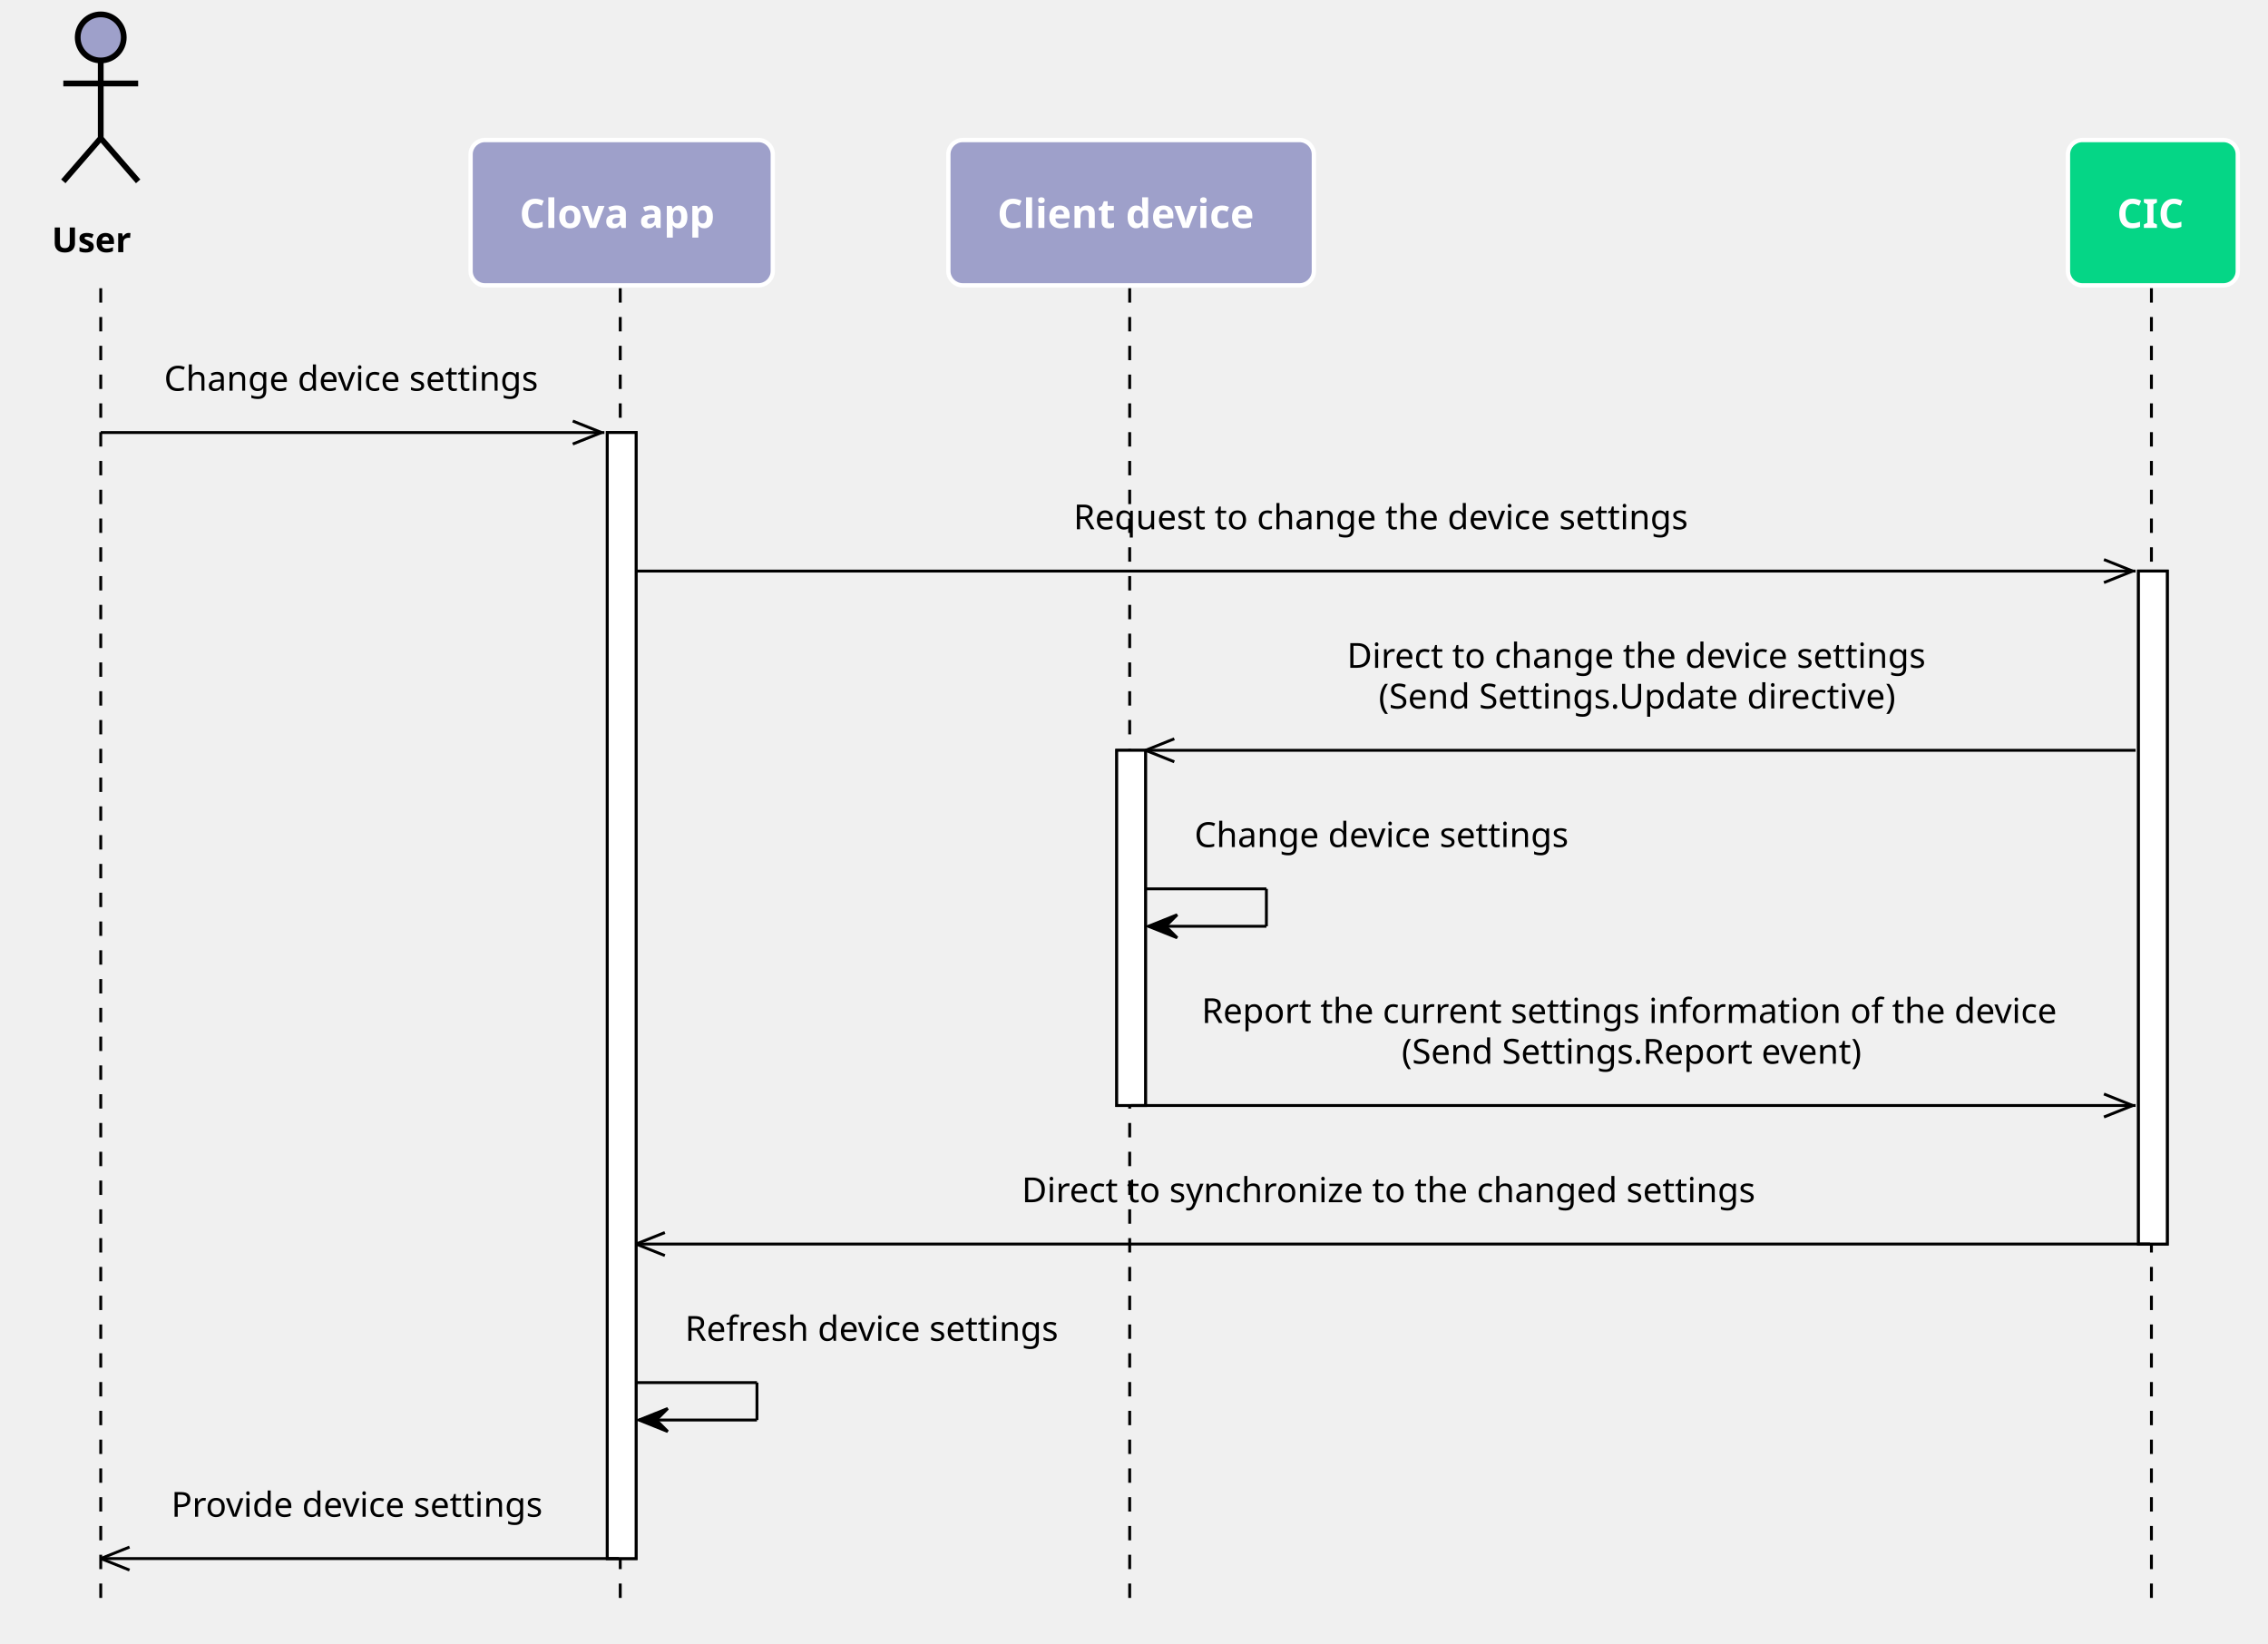
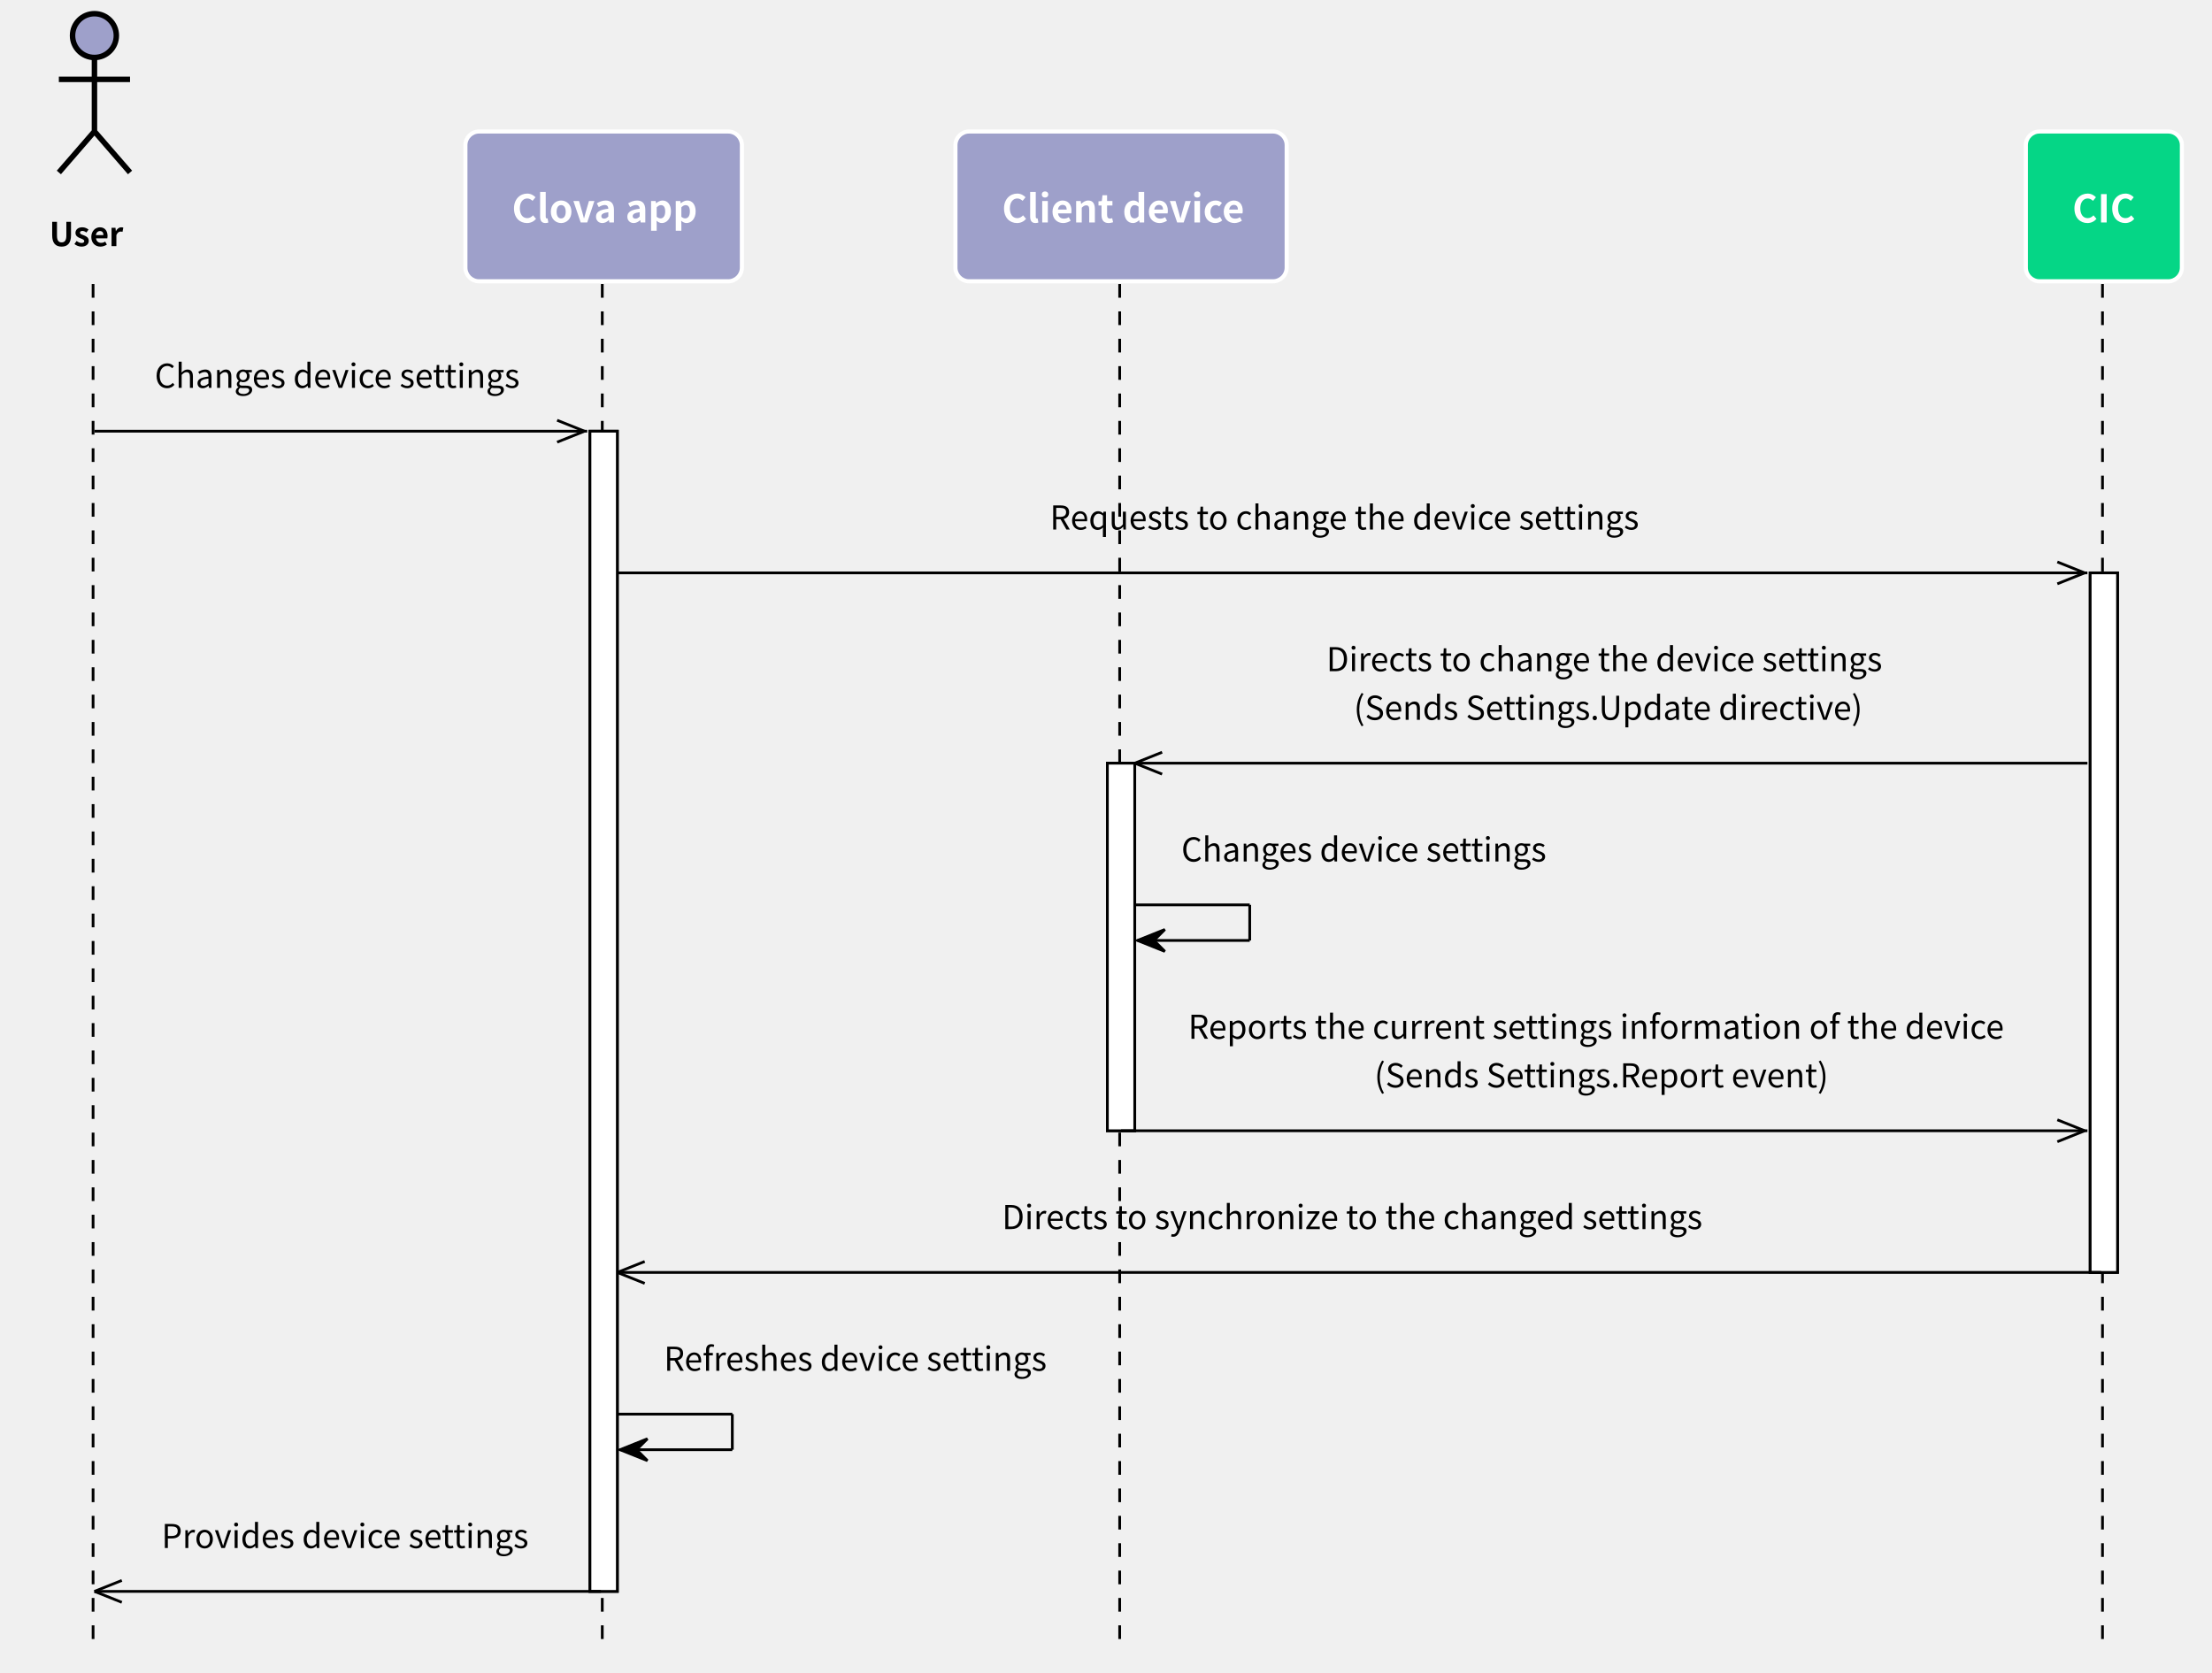
- <svg xmlns="http://www.w3.org/2000/svg" contentScriptType="application/ecmascript" contentStyleType="text/css" height="571px" preserveAspectRatio="none" style="width:788px;height:571px;" version="1.1" viewBox="0 0 788 571" width="788px" zoomAndPan="magnify">
+ <svg xmlns="http://www.w3.org/2000/svg" contentScriptType="application/ecmascript" contentStyleType="text/css" height="611px" preserveAspectRatio="none" style="width:808px;height:611px;" version="1.1" viewBox="0 0 808 611" width="808px" zoomAndPan="magnify">
  <defs />
  <g>
-     <rect fill="#FFFFFF" height="391.195" style="stroke: #000000; stroke-width: 1.0;" width="10" x="211" y="150.266" />
-     <rect fill="#FFFFFF" height="123.398" style="stroke: #000000; stroke-width: 1.0;" width="10" x="388" y="260.664" />
-     <rect fill="#FFFFFF" height="233.797" style="stroke: #000000; stroke-width: 1.0;" width="10" x="743" y="198.398" />
-     <line style="stroke: #000000; stroke-width: 1.0; stroke-dasharray: 5.0,5.0;" x1="35" x2="35" y1="100.133" y2="559.461" />
-     <line style="stroke: #000000; stroke-width: 1.0; stroke-dasharray: 5.0,5.0;" x1="215.5" x2="215.5" y1="100.133" y2="559.461" />
-     <line style="stroke: #000000; stroke-width: 1.0; stroke-dasharray: 5.0,5.0;" x1="392.5" x2="392.5" y1="100.133" y2="559.461" />
-     <line style="stroke: #000000; stroke-width: 1.0; stroke-dasharray: 5.0,5.0;" x1="747.5" x2="747.5" y1="100.133" y2="559.461" />
-     <text fill="#000000" font-family="sans-serif" font-size="12" font-weight="bold" lengthAdjust="spacingAndGlyphs" textLength="28" x="18" y="87.602">User</text>
-     <ellipse cx="35" cy="13" fill="#9EA0CA" rx="8" ry="8" style="stroke: #000000; stroke-width: 2.0;" />
-     <path d="M35,21 L35,48 M22,29 L48,29 M35,48 L22,63 M35,48 L48,63 " fill="none" style="stroke: #000000; stroke-width: 2.0;" />
-     <rect fill="#9EA0CA" height="50.488" rx="5" ry="5" style="stroke: #FFFFFF; stroke-width: 1.5;" width="105" x="163.5" y="48.645" />
-     <text fill="#FFFFFF" font-family="sans-serif" font-size="14" font-weight="bold" lengthAdjust="spacingAndGlyphs" textLength="71" x="180.5" y="79.18">Clova app</text>
-     <rect fill="#9EA0CA" height="50.488" rx="5" ry="5" style="stroke: #FFFFFF; stroke-width: 1.5;" width="127" x="329.5" y="48.645" />
-     <text fill="#FFFFFF" font-family="sans-serif" font-size="14" font-weight="bold" lengthAdjust="spacingAndGlyphs" textLength="93" x="346.5" y="79.18">Client device</text>
-     <rect fill="#05D686" height="50.488" rx="5" ry="5" style="stroke: #FFFFFF; stroke-width: 1.5;" width="59" x="718.5" y="48.645" />
-     <text fill="#FFFFFF" font-family="sans-serif" font-size="14" font-weight="bold" lengthAdjust="spacingAndGlyphs" textLength="25" x="735.5" y="79.18">CIC</text>
-     <rect fill="#FFFFFF" height="391.195" style="stroke: #000000; stroke-width: 1.0;" width="10" x="211" y="150.266" />
-     <rect fill="#FFFFFF" height="123.398" style="stroke: #000000; stroke-width: 1.0;" width="10" x="388" y="260.664" />
-     <rect fill="#FFFFFF" height="233.797" style="stroke: #000000; stroke-width: 1.0;" width="10" x="743" y="198.398" />
-     <line style="stroke: #000000; stroke-width: 1.0;" x1="209" x2="199" y1="150.266" y2="146.266" />
-     <line style="stroke: #000000; stroke-width: 1.0;" x1="209" x2="199" y1="150.266" y2="154.266" />
-     <line style="stroke: #000000; stroke-width: 1.0;" x1="35" x2="210" y1="150.266" y2="150.266" />
-     <text fill="#000000" font-family="sans-serif" font-size="12" lengthAdjust="spacingAndGlyphs" textLength="132" x="57" y="135.734">Change device settings</text>
-     <line style="stroke: #000000; stroke-width: 1.0;" x1="741" x2="731" y1="198.398" y2="194.398" />
-     <line style="stroke: #000000; stroke-width: 1.0;" x1="741" x2="731" y1="198.398" y2="202.398" />
-     <line style="stroke: #000000; stroke-width: 1.0;" x1="221" x2="742" y1="198.398" y2="198.398" />
-     <text fill="#000000" font-family="sans-serif" font-size="12" lengthAdjust="spacingAndGlyphs" textLength="218" x="373" y="183.867">Request to change the device settings</text>
-     <line style="stroke: #000000; stroke-width: 1.0;" x1="398" x2="408" y1="260.664" y2="256.664" />
-     <line style="stroke: #000000; stroke-width: 1.0;" x1="398" x2="408" y1="260.664" y2="264.664" />
-     <line style="stroke: #000000; stroke-width: 1.0;" x1="398" x2="742" y1="260.664" y2="260.664" />
-     <text fill="#000000" font-family="sans-serif" font-size="12" lengthAdjust="spacingAndGlyphs" textLength="205" x="468" y="232">Direct to change the device settings</text>
-     <text fill="#000000" font-family="sans-serif" font-size="12" lengthAdjust="spacingAndGlyphs" textLength="183" x="479" y="246.133">(Send Settings.Update directive)</text>
-     <line style="stroke: #000000; stroke-width: 1.0;" x1="398" x2="440" y1="308.797" y2="308.797" />
-     <line style="stroke: #000000; stroke-width: 1.0;" x1="440" x2="440" y1="308.797" y2="321.797" />
-     <line style="stroke: #000000; stroke-width: 1.0;" x1="399" x2="440" y1="321.797" y2="321.797" />
-     <polygon fill="#000000" points="409,317.797,399,321.797,409,325.797,405,321.797" style="stroke: #000000; stroke-width: 1.0;" />
-     <text fill="#000000" font-family="sans-serif" font-size="12" lengthAdjust="spacingAndGlyphs" textLength="132" x="415" y="294.266">Change device settings</text>
-     <line style="stroke: #000000; stroke-width: 1.0;" x1="741" x2="731" y1="384.062" y2="380.062" />
-     <line style="stroke: #000000; stroke-width: 1.0;" x1="741" x2="731" y1="384.062" y2="388.062" />
-     <line style="stroke: #000000; stroke-width: 1.0;" x1="393" x2="742" y1="384.062" y2="384.062" />
-     <text fill="#000000" font-family="sans-serif" font-size="12" lengthAdjust="spacingAndGlyphs" textLength="301" x="417.5" y="355.398">Report the current settings information of the device</text>
-     <text fill="#000000" font-family="sans-serif" font-size="12" lengthAdjust="spacingAndGlyphs" textLength="162" x="487" y="369.531">(Send Settings.Report event)</text>
-     <line style="stroke: #000000; stroke-width: 1.0;" x1="221" x2="231" y1="432.195" y2="428.195" />
-     <line style="stroke: #000000; stroke-width: 1.0;" x1="221" x2="231" y1="432.195" y2="436.195" />
-     <line style="stroke: #000000; stroke-width: 1.0;" x1="221" x2="747" y1="432.195" y2="432.195" />
-     <text fill="#000000" font-family="sans-serif" font-size="12" lengthAdjust="spacingAndGlyphs" textLength="259" x="355" y="417.664">Direct to synchronize to the changed settings</text>
-     <line style="stroke: #000000; stroke-width: 1.0;" x1="221" x2="263" y1="480.328" y2="480.328" />
-     <line style="stroke: #000000; stroke-width: 1.0;" x1="263" x2="263" y1="480.328" y2="493.328" />
-     <line style="stroke: #000000; stroke-width: 1.0;" x1="222" x2="263" y1="493.328" y2="493.328" />
-     <polygon fill="#000000" points="232,489.328,222,493.328,232,497.328,228,493.328" style="stroke: #000000; stroke-width: 1.0;" />
-     <text fill="#000000" font-family="sans-serif" font-size="12" lengthAdjust="spacingAndGlyphs" textLength="133" x="238" y="465.797">Refresh device settings</text>
-     <line style="stroke: #000000; stroke-width: 1.0;" x1="35" x2="45" y1="541.461" y2="537.461" />
-     <line style="stroke: #000000; stroke-width: 1.0;" x1="35" x2="45" y1="541.461" y2="545.461" />
-     <line style="stroke: #000000; stroke-width: 1.0;" x1="35" x2="215" y1="541.461" y2="541.461" />
-     <text fill="#000000" font-family="sans-serif" font-size="12" lengthAdjust="spacingAndGlyphs" textLength="132" x="59.5" y="526.93">Provide device settings</text>
+     <rect fill="#FFFFFF" height="423.84" style="stroke: #000000; stroke-width: 1.0;" width="10" x="215.5" y="157.52" />
+     <rect fill="#FFFFFF" height="134.28" style="stroke: #000000; stroke-width: 1.0;" width="10" x="404.5" y="278.8" />
+     <rect fill="#FFFFFF" height="255.56" style="stroke: #000000; stroke-width: 1.0;" width="10" x="763.5" y="209.28" />
+     <line style="stroke: #000000; stroke-width: 1.0; stroke-dasharray: 5.0,5.0;" x1="34" x2="34" y1="103.76" y2="599.36" />
+     <line style="stroke: #000000; stroke-width: 1.0; stroke-dasharray: 5.0,5.0;" x1="220" x2="220" y1="103.76" y2="599.36" />
+     <line style="stroke: #000000; stroke-width: 1.0; stroke-dasharray: 5.0,5.0;" x1="409" x2="409" y1="103.76" y2="599.36" />
+     <line style="stroke: #000000; stroke-width: 1.0; stroke-dasharray: 5.0,5.0;" x1="768" x2="768" y1="103.76" y2="599.36" />
+     <text fill="#000000" font-family="Noto Sans CJK KR" font-size="12" font-weight="bold" lengthAdjust="spacingAndGlyphs" textLength="27" x="18" y="89.92">User</text>
+     <ellipse cx="34.5" cy="13" fill="#9EA0CA" rx="8" ry="8" style="stroke: #000000; stroke-width: 2.0;" />
+     <path d="M34.5,21 L34.5,48 M21.5,29 L47.5,29 M34.5,48 L21.5,63 M34.5,48 L47.5,63 " fill="none" style="stroke: #000000; stroke-width: 2.0;" />
+     <rect fill="#9EA0CA" height="54.72" rx="5" ry="5" style="stroke: #FFFFFF; stroke-width: 1.5;" width="101" x="170" y="48.04" />
+     <text fill="#FFFFFF" font-family="Noto Sans CJK KR" font-size="14" font-weight="bold" lengthAdjust="spacingAndGlyphs" textLength="67" x="187" y="81.28">Clova app</text>
+     <rect fill="#9EA0CA" height="54.72" rx="5" ry="5" style="stroke: #FFFFFF; stroke-width: 1.5;" width="121" x="349" y="48.04" />
+     <text fill="#FFFFFF" font-family="Noto Sans CJK KR" font-size="14" font-weight="bold" lengthAdjust="spacingAndGlyphs" textLength="87" x="366" y="81.28">Client device</text>
+     <rect fill="#05D686" height="54.72" rx="5" ry="5" style="stroke: #FFFFFF; stroke-width: 1.5;" width="57" x="740" y="48.04" />
+     <text fill="#FFFFFF" font-family="Noto Sans CJK KR" font-size="14" font-weight="bold" lengthAdjust="spacingAndGlyphs" textLength="23" x="757" y="81.28">CIC</text>
+     <rect fill="#FFFFFF" height="423.84" style="stroke: #000000; stroke-width: 1.0;" width="10" x="215.5" y="157.52" />
+     <rect fill="#FFFFFF" height="134.28" style="stroke: #000000; stroke-width: 1.0;" width="10" x="404.5" y="278.8" />
+     <rect fill="#FFFFFF" height="255.56" style="stroke: #000000; stroke-width: 1.0;" width="10" x="763.5" y="209.28" />
+     <line style="stroke: #000000; stroke-width: 1.0;" x1="213.5" x2="203.5" y1="157.52" y2="153.52" />
+     <line style="stroke: #000000; stroke-width: 1.0;" x1="213.5" x2="203.5" y1="157.52" y2="161.52" />
+     <line style="stroke: #000000; stroke-width: 1.0;" x1="34.5" x2="214.5" y1="157.52" y2="157.52" />
+     <text fill="#000000" font-family="Noto Sans CJK KR" font-size="12" lengthAdjust="spacingAndGlyphs" textLength="137" x="56.5" y="141.68">Changes device settings</text>
+     <line style="stroke: #000000; stroke-width: 1.0;" x1="761.5" x2="751.5" y1="209.28" y2="205.28" />
+     <line style="stroke: #000000; stroke-width: 1.0;" x1="761.5" x2="751.5" y1="209.28" y2="213.28" />
+     <line style="stroke: #000000; stroke-width: 1.0;" x1="225.5" x2="762.5" y1="209.28" y2="209.28" />
+     <text fill="#000000" font-family="Noto Sans CJK KR" font-size="12" lengthAdjust="spacingAndGlyphs" textLength="222" x="383.5" y="193.44">Requests to change the device settings</text>
+     <line style="stroke: #000000; stroke-width: 1.0;" x1="414.5" x2="424.5" y1="278.8" y2="274.8" />
+     <line style="stroke: #000000; stroke-width: 1.0;" x1="414.5" x2="424.5" y1="278.8" y2="282.8" />
+     <line style="stroke: #000000; stroke-width: 1.0;" x1="414.5" x2="762.5" y1="278.8" y2="278.8" />
+     <text fill="#000000" font-family="Noto Sans CJK KR" font-size="12" lengthAdjust="spacingAndGlyphs" textLength="209" x="484.5" y="245.2">Directs to change the device settings</text>
+     <text fill="#000000" font-family="Noto Sans CJK KR" font-size="12" lengthAdjust="spacingAndGlyphs" textLength="189" x="494.5" y="262.96">(Sends Settings.Update directive)</text>
+     <line style="stroke: #000000; stroke-width: 1.0;" x1="414.5" x2="456.5" y1="330.56" y2="330.56" />
+     <line style="stroke: #000000; stroke-width: 1.0;" x1="456.5" x2="456.5" y1="330.56" y2="343.56" />
+     <line style="stroke: #000000; stroke-width: 1.0;" x1="415.5" x2="456.5" y1="343.56" y2="343.56" />
+     <polygon fill="#000000" points="425.5,339.56,415.5,343.56,425.5,347.56,421.5,343.56" style="stroke: #000000; stroke-width: 1.0;" />
+     <text fill="#000000" font-family="Noto Sans CJK KR" font-size="12" lengthAdjust="spacingAndGlyphs" textLength="137" x="431.5" y="314.72">Changes device settings</text>
+     <line style="stroke: #000000; stroke-width: 1.0;" x1="761.5" x2="751.5" y1="413.08" y2="409.08" />
+     <line style="stroke: #000000; stroke-width: 1.0;" x1="761.5" x2="751.5" y1="413.08" y2="417.08" />
+     <line style="stroke: #000000; stroke-width: 1.0;" x1="409.5" x2="762.5" y1="413.08" y2="413.08" />
+     <text fill="#000000" font-family="Noto Sans CJK KR" font-size="12" lengthAdjust="spacingAndGlyphs" textLength="305" x="434" y="379.48">Reports the current settings information of the device</text>
+     <text fill="#000000" font-family="Noto Sans CJK KR" font-size="12" lengthAdjust="spacingAndGlyphs" textLength="169" x="502" y="397.24">(Sends Settings.Report event)</text>
+     <line style="stroke: #000000; stroke-width: 1.0;" x1="225.5" x2="235.5" y1="464.84" y2="460.84" />
+     <line style="stroke: #000000; stroke-width: 1.0;" x1="225.5" x2="235.5" y1="464.84" y2="468.84" />
+     <line style="stroke: #000000; stroke-width: 1.0;" x1="225.5" x2="767.5" y1="464.84" y2="464.84" />
+     <text fill="#000000" font-family="Noto Sans CJK KR" font-size="12" lengthAdjust="spacingAndGlyphs" textLength="262" x="366" y="449">Directs to synchronize to the changed settings</text>
+     <line style="stroke: #000000; stroke-width: 1.0;" x1="225.5" x2="267.5" y1="516.6" y2="516.6" />
+     <line style="stroke: #000000; stroke-width: 1.0;" x1="267.5" x2="267.5" y1="516.6" y2="529.6" />
+     <line style="stroke: #000000; stroke-width: 1.0;" x1="226.5" x2="267.5" y1="529.6" y2="529.6" />
+     <polygon fill="#000000" points="236.5,525.6,226.5,529.6,236.5,533.6,232.5,529.6" style="stroke: #000000; stroke-width: 1.0;" />
+     <text fill="#000000" font-family="Noto Sans CJK KR" font-size="12" lengthAdjust="spacingAndGlyphs" textLength="145" x="242.5" y="500.76">Refreshes device settings</text>
+     <line style="stroke: #000000; stroke-width: 1.0;" x1="34.5" x2="44.5" y1="581.36" y2="577.36" />
+     <line style="stroke: #000000; stroke-width: 1.0;" x1="34.5" x2="44.5" y1="581.36" y2="585.36" />
+     <line style="stroke: #000000; stroke-width: 1.0;" x1="34.5" x2="219.5" y1="581.36" y2="581.36" />
+     <text fill="#000000" font-family="Noto Sans CJK KR" font-size="12" lengthAdjust="spacingAndGlyphs" textLength="137" x="59" y="565.52">Provides device settings</text>
  </g>
</svg>
